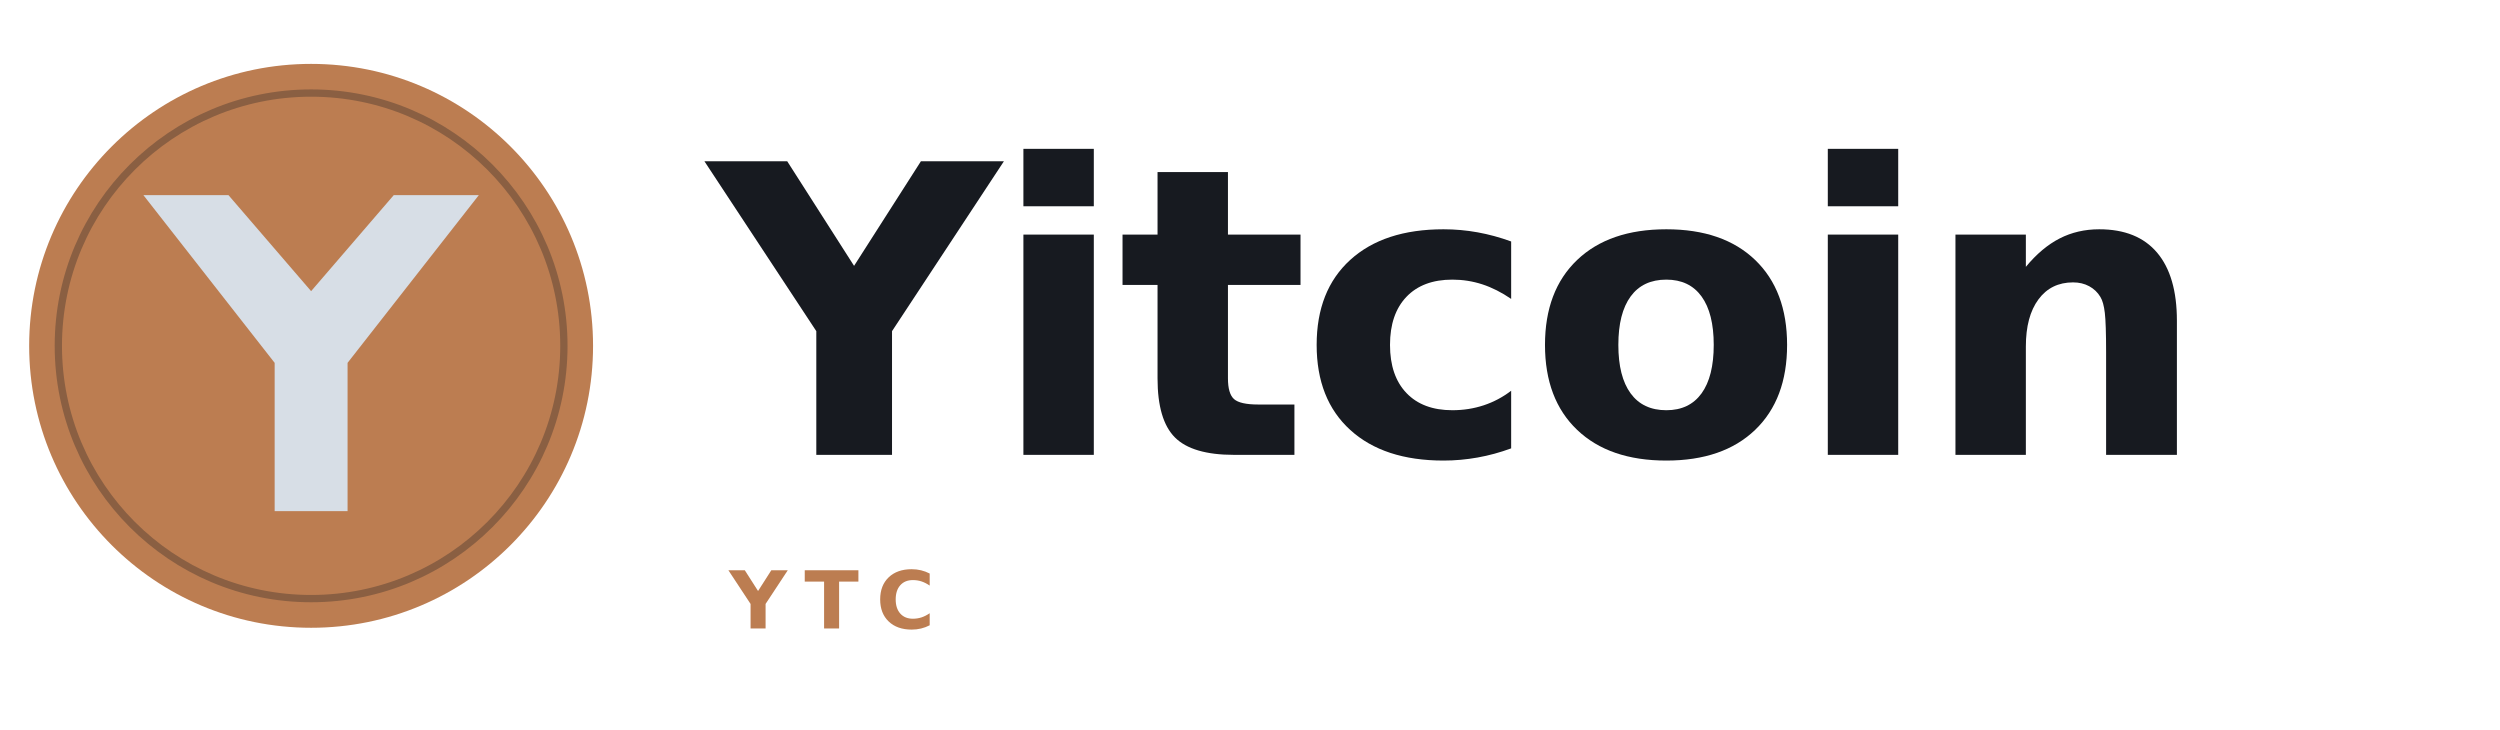
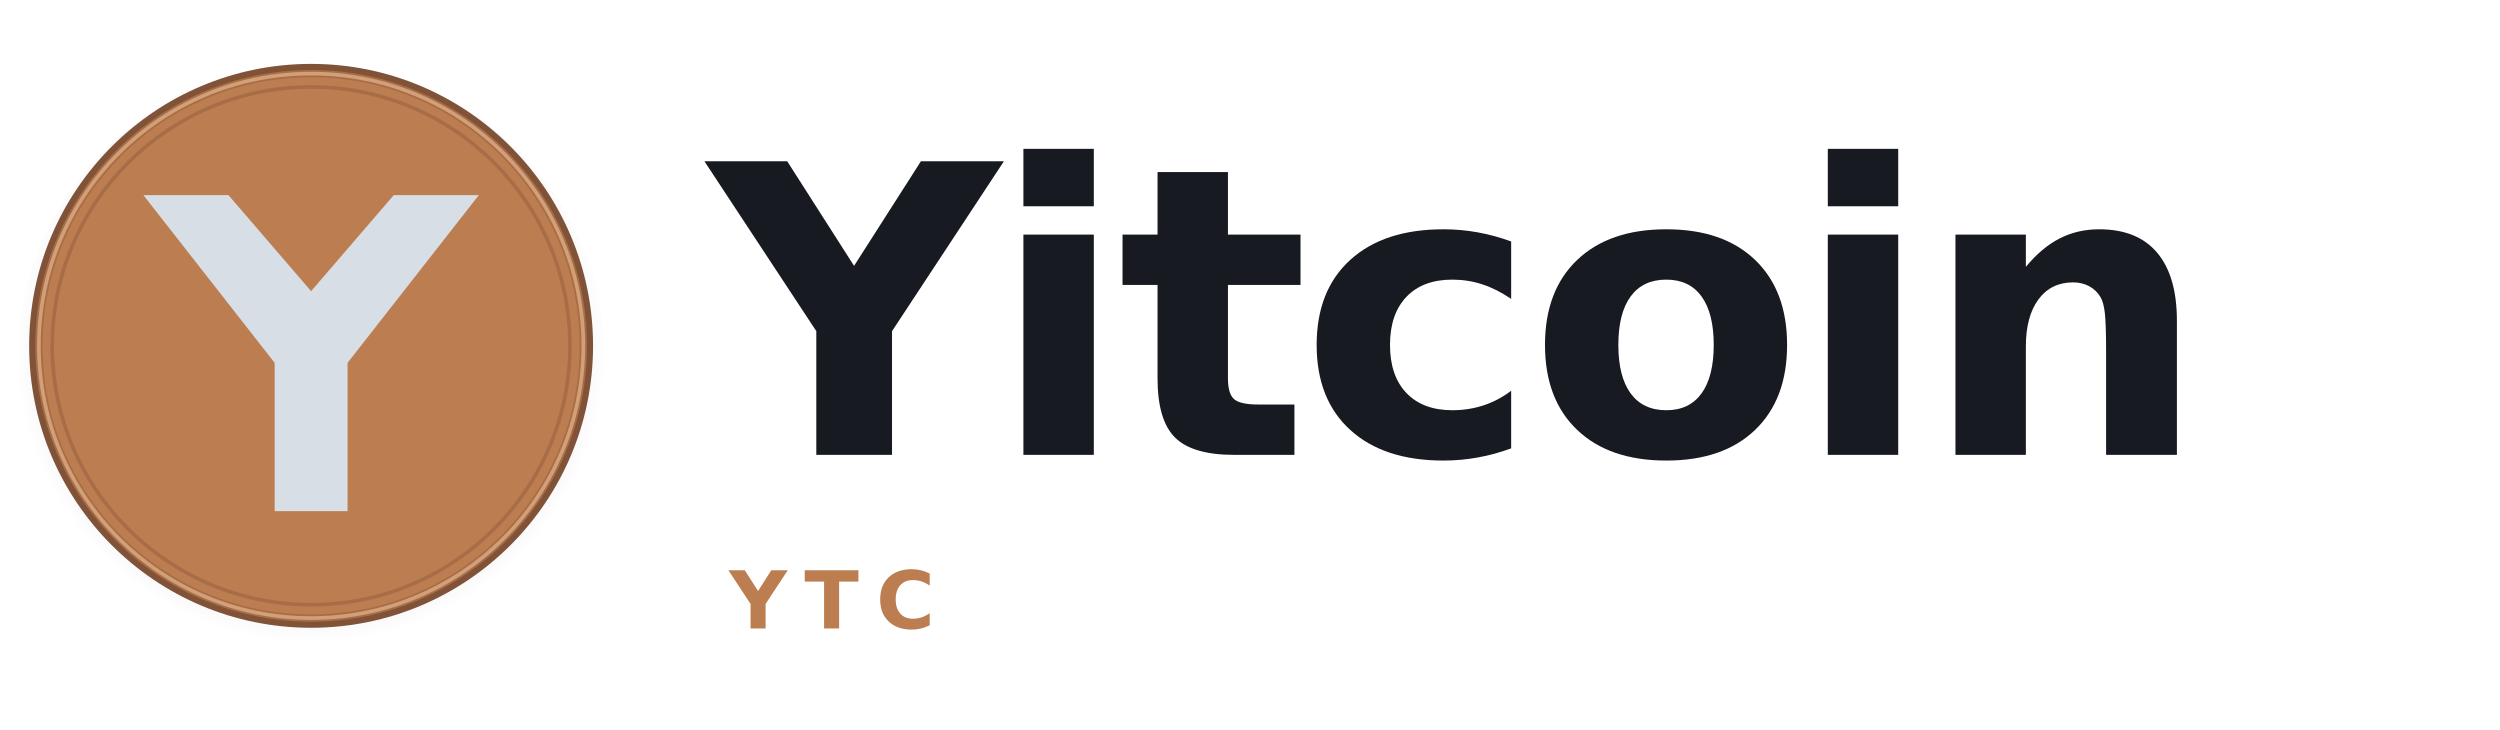
<svg xmlns="http://www.w3.org/2000/svg" width="720" height="210" viewBox="0 0 720 210" role="img" aria-label="Yitcoin YTC lockup for light backgrounds">
  <g transform="translate(0 10) scale(.35)">
-     <circle cx="256" cy="256" r="232" fill="#BC7D51" />
-     <circle cx="256" cy="256" r="208" fill="none" stroke="#171A20" stroke-opacity=".30" stroke-width="6" />
+     <defs>
+       <linearGradient id="bronze" x1="0" y1="0" x2="1" y2="1">
+         <stop stop-color="#E5B78A" />
+         <stop offset=".38" stop-color="#BC7D51" />
+         <stop offset=".70" stop-color="#A7653E" />
+         <stop offset="1" stop-color="#D99D68" />
+       </linearGradient>
+       <radialGradient id="coinShadow" cx=".5" cy=".48" r=".5">
+         <stop stop-color="#111318" stop-opacity=".22" />
+         <stop offset=".72" stop-color="#111318" stop-opacity=".12" />
+         <stop offset="1" stop-color="#111318" stop-opacity="0" />
+       </radialGradient>
+     </defs>
+     <ellipse cx="256" cy="267" rx="242" ry="242" fill="url(#coinShadow)" />
+     <circle cx="256" cy="256" r="232" fill="#805238" />
+     <circle cx="256" cy="256" r="227" fill="#A96D46" />
+     <circle cx="256" cy="256" r="221" fill="#BC7D51" />
+     <circle cx="256" cy="256" r="224" fill="none" stroke="#F0C59D" stroke-opacity=".58" stroke-width="3" />
+     <circle cx="256" cy="256" r="213" fill="none" stroke="#75472F" stroke-opacity=".28" stroke-width="3" />
    <path d="M118 132H188L256 211L324 132H394L286 270V392H226V270Z" fill="#D7DEE6" />
  </g>
  <path d="M-20 1493H401L741 961L1081 1493H1503L934 629V0H549V629Z" transform="translate(204.000 131) scale(0.056641 -0.056641)" fill="#171A20" />
  <path d="M172 1120H530V0H172ZM172 1556H530V1264H172Z" transform="translate(284.998 131) scale(0.056641 -0.056641)" fill="#171A20" />
  <path d="M563 1438V1120H932V864H563V389Q563 311 594.0 283.5Q625 256 717 256H901V0H594Q382 0 293.5 88.5Q205 177 205 389V864H27V1120H205V1438Z" transform="translate(321.760 131) scale(0.056641 -0.056641)" fill="#171A20" />
  <path d="M1077 1085V793Q1004 843 930.5 867.0Q857 891 778 891Q628 891 544.5 803.5Q461 716 461 559Q461 402 544.5 314.5Q628 227 778 227Q862 227 937.5 252.0Q1013 277 1077 326V33Q993 2 906.5 -13.5Q820 -29 733 -29Q430 -29 259.0 126.5Q88 282 88 559Q88 836 259.0 991.5Q430 1147 733 1147Q821 1147 906.5 1131.5Q992 1116 1077 1085Z" transform="translate(374.211 131) scale(0.056641 -0.056641)" fill="#171A20" />
  <path d="M705 891Q586 891 523.5 805.5Q461 720 461 559Q461 398 523.5 312.5Q586 227 705 227Q822 227 884.0 312.5Q946 398 946 559Q946 720 884.0 805.5Q822 891 705 891ZM705 1147Q994 1147 1156.5 991.0Q1319 835 1319 559Q1319 283 1156.5 127.0Q994 -29 705 -29Q415 -29 251.5 127.0Q88 283 88 559Q88 835 251.5 991.0Q415 1147 705 1147Z" transform="translate(439.973 131) scale(0.056641 -0.056641)" fill="#171A20" />
  <path d="M172 1120H530V0H172ZM172 1556H530V1264H172Z" transform="translate(516.666 131) scale(0.056641 -0.056641)" fill="#171A20" />
  <path d="M1298 682V0H938V111V522Q938 667 931.5 722.0Q925 777 909 803Q888 838 852.0 857.5Q816 877 770 877Q658 877 594.0 790.5Q530 704 530 551V0H172V1120H530V956Q611 1054 702.0 1100.5Q793 1147 903 1147Q1097 1147 1197.5 1028.0Q1298 909 1298 682Z" transform="translate(553.428 131) scale(0.056641 -0.056641)" fill="#171A20" />
  <path d="M-20 1493H401L741 961L1081 1493H1503L934 629V0H549V629Z" transform="translate(210.000 181) scale(0.01123 -0.01123)" fill="#BC7D51" />
  <path d="M10 1493H1386V1202H891V0H506V1202H10Z" transform="translate(231.655 181) scale(0.01123 -0.01123)" fill="#BC7D51" />
  <path d="M1372 82Q1266 27 1151.0 -1.0Q1036 -29 911 -29Q538 -29 320.0 179.5Q102 388 102 745Q102 1103 320.0 1311.5Q538 1520 911 1520Q1036 1520 1151.0 1492.0Q1266 1464 1372 1409V1100Q1265 1173 1161.0 1207.0Q1057 1241 942 1241Q736 1241 618.0 1109.0Q500 977 500 745Q500 514 618.0 382.0Q736 250 942 250Q1057 250 1161.0 284.0Q1265 318 1372 391Z" transform="translate(252.344 181) scale(0.01123 -0.01123)" fill="#BC7D51" />
</svg>
